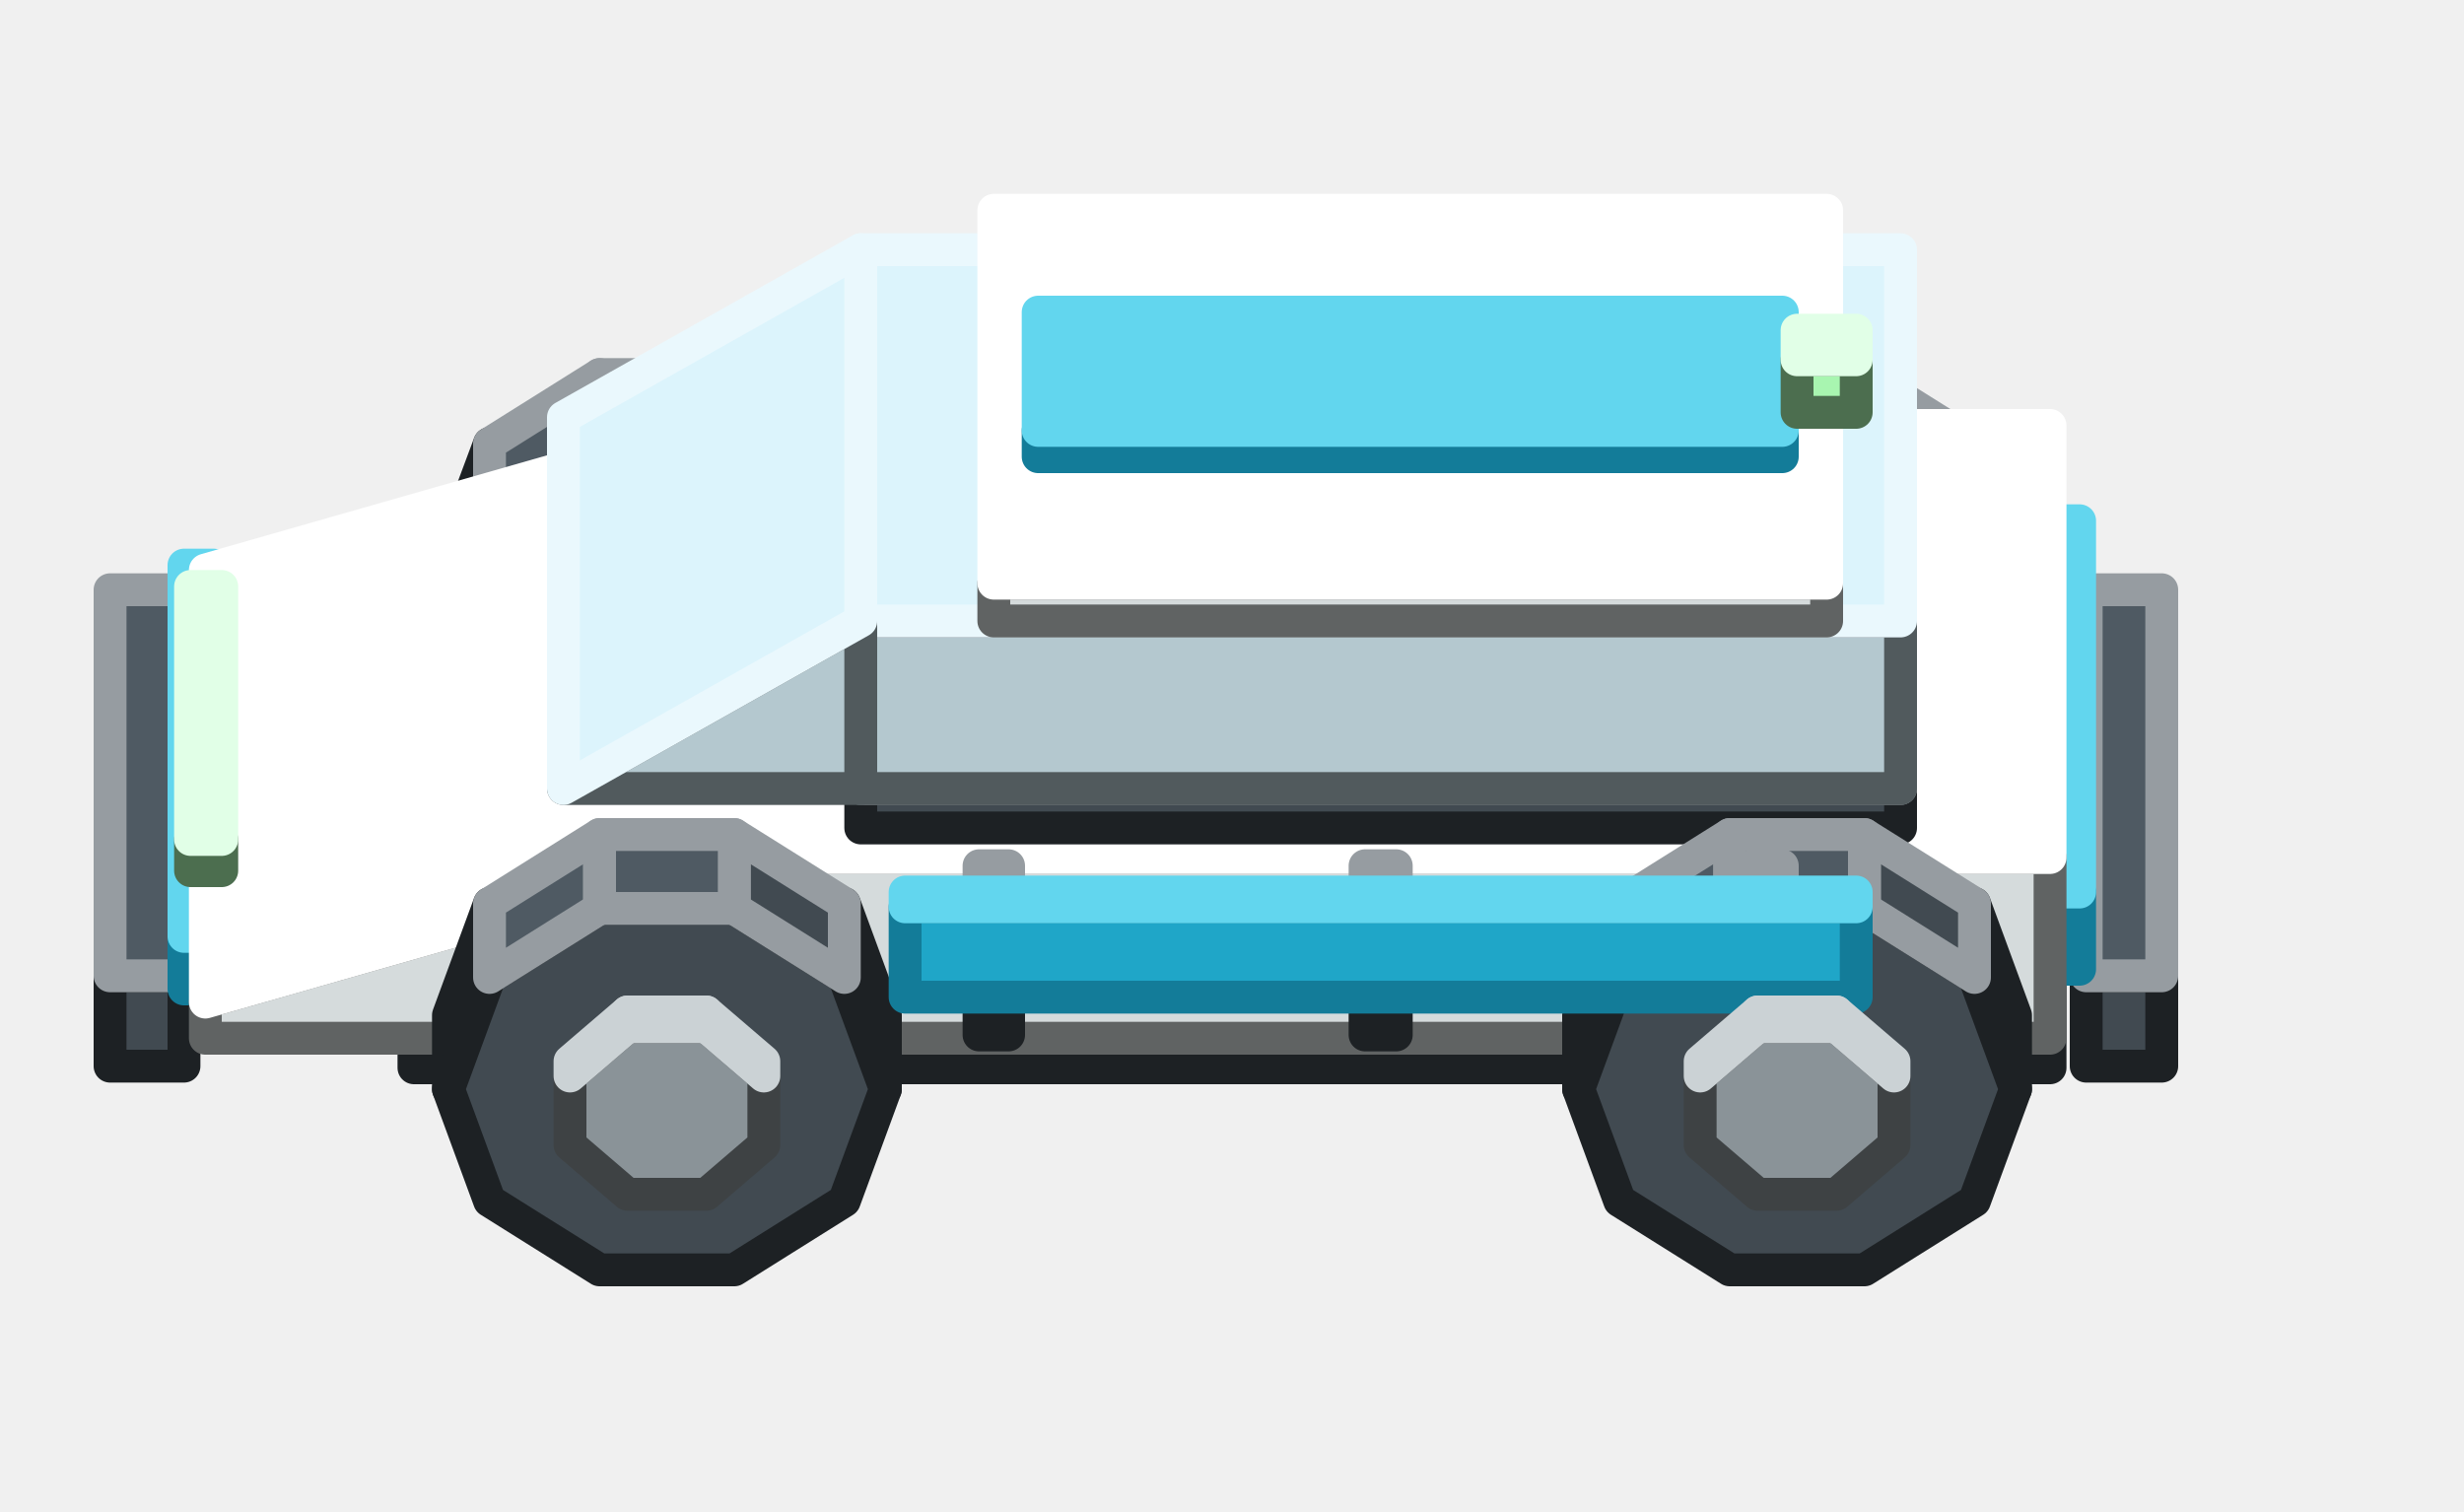
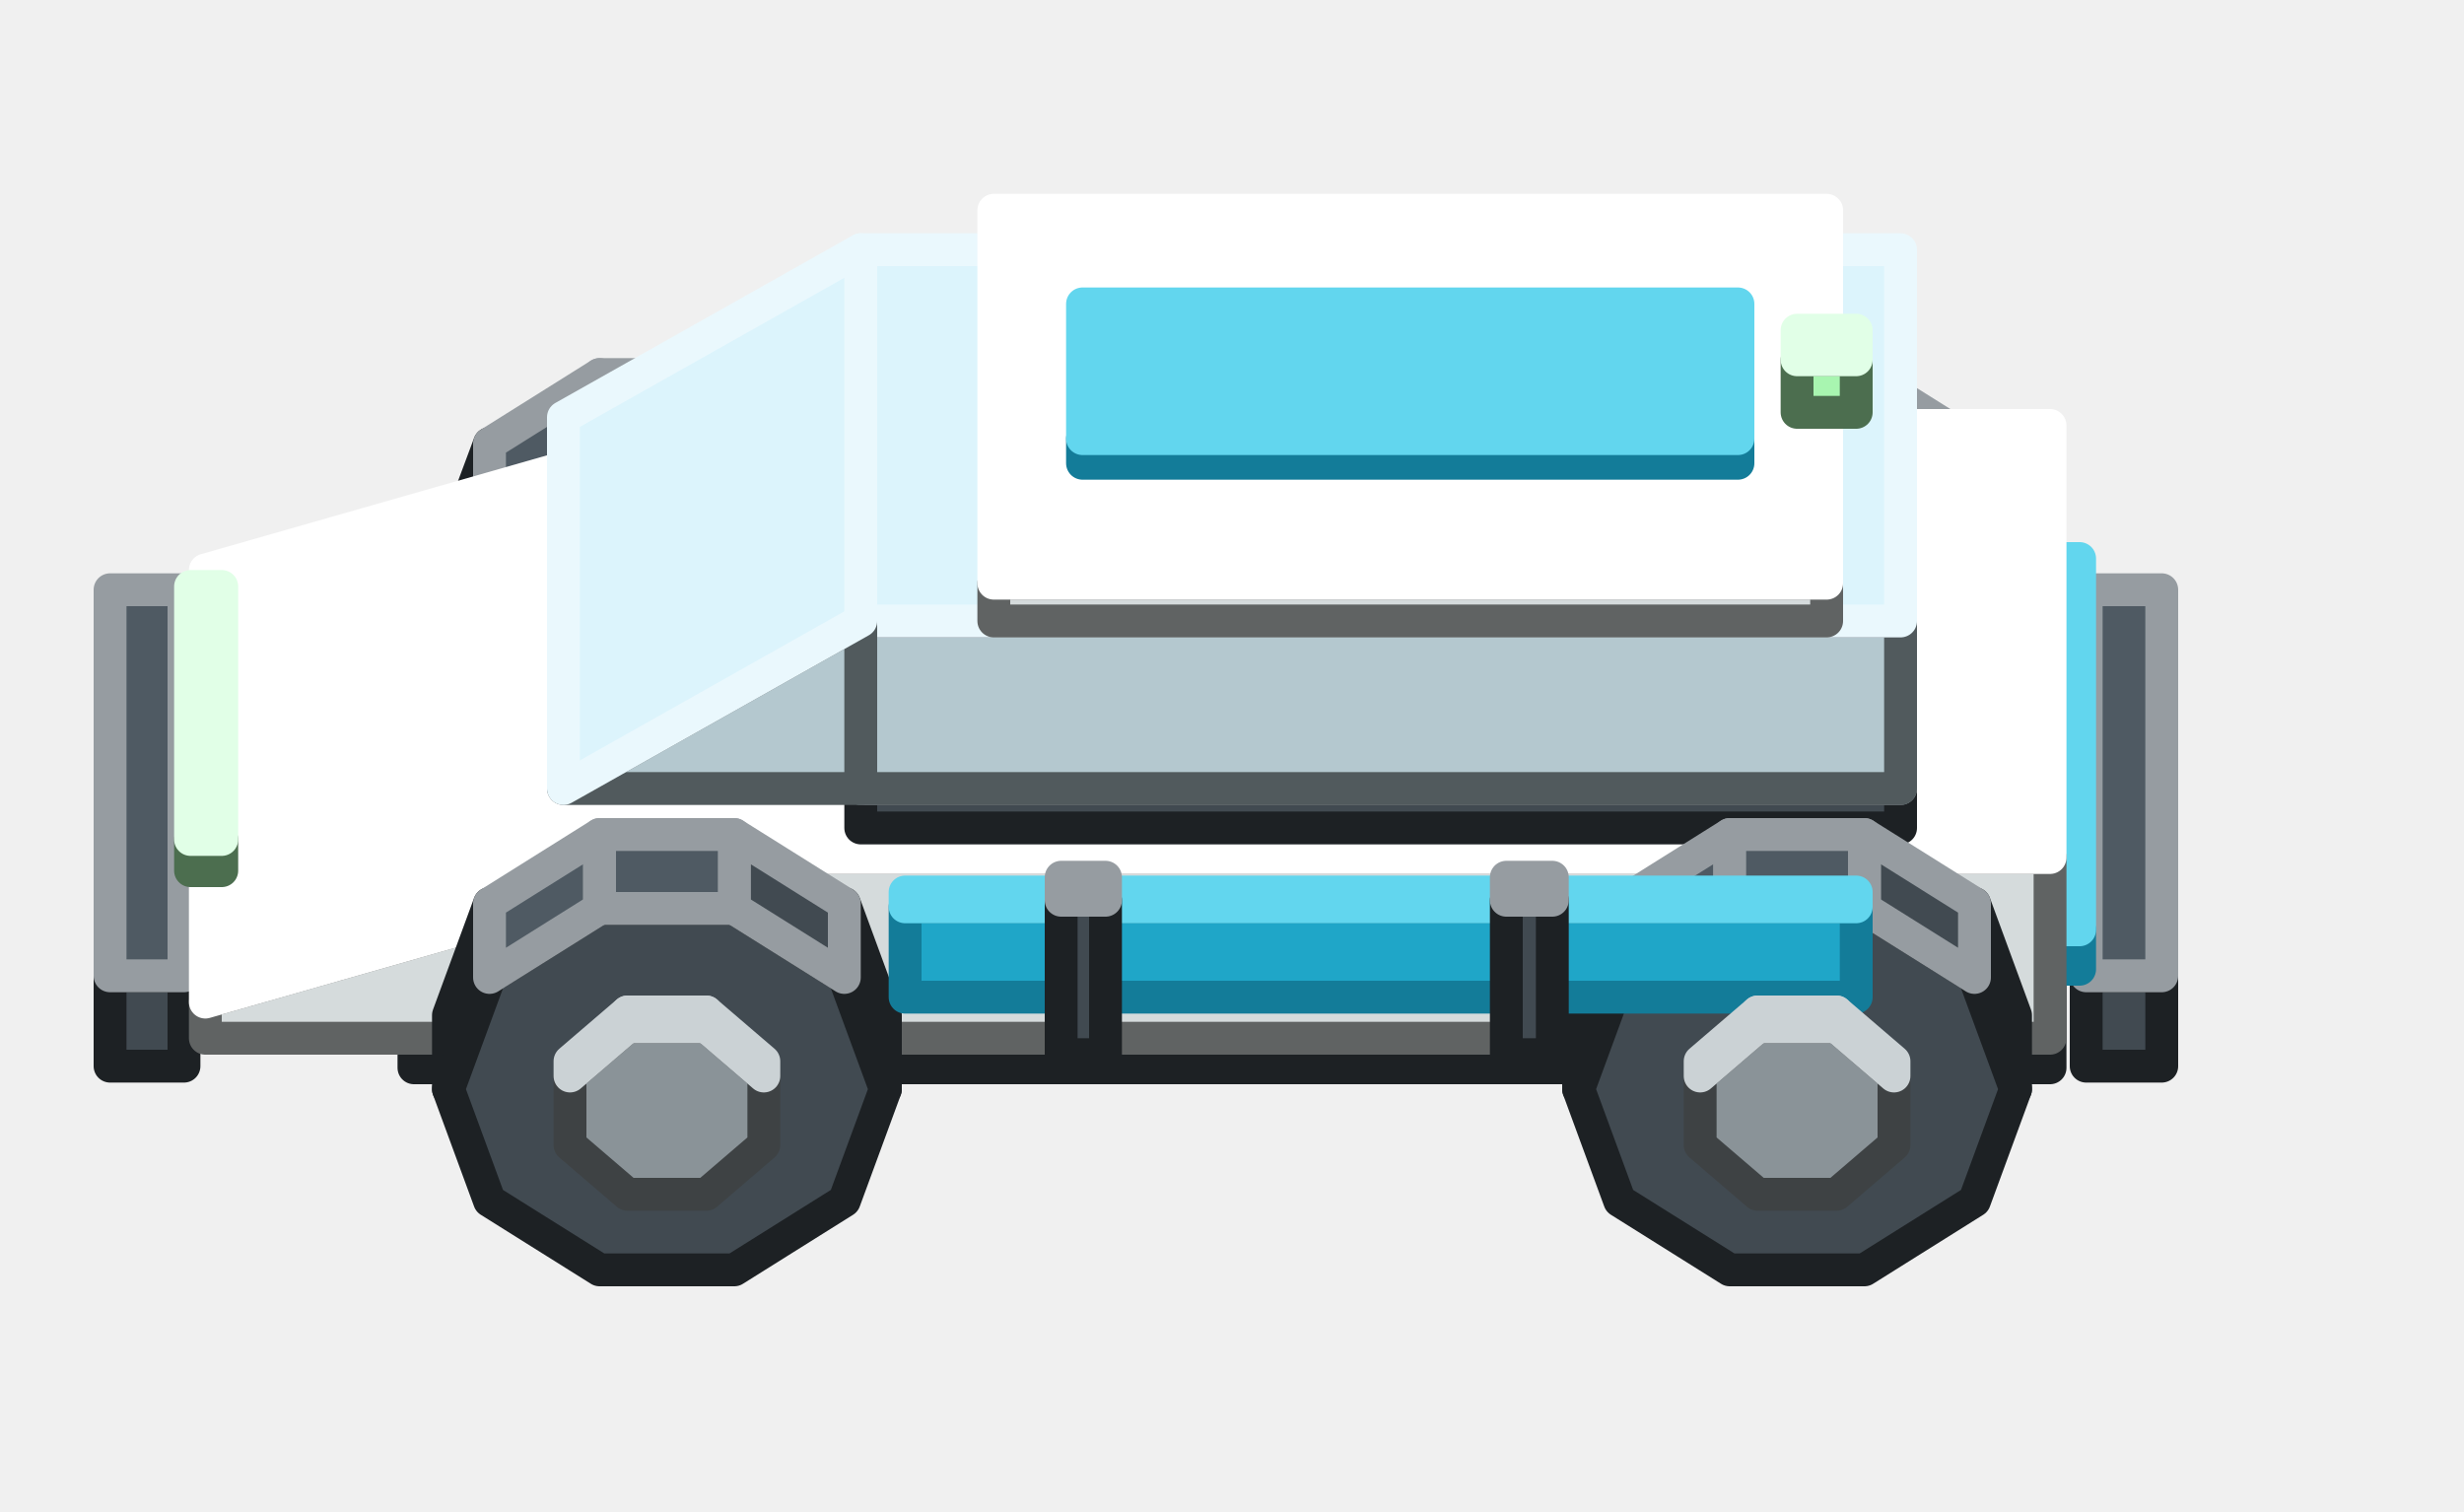
<svg xmlns="http://www.w3.org/2000/svg" width="150" height="92" viewBox="0 0 150 92">
  <g stroke-width="2" stroke-linejoin="round">
    <polygon points="38.2,29 34.7,32 34.7,36.2 38.2,39.2 43,39.2 46.5,36.2 46.5,32 43,29" fill="#8A9398" stroke="#3E4244" />
    <polygon points="38.2,29 34.7,32 34.7,31.1 38.2,28.1" fill="#A8B3B9" stroke="#CBD2D5" />
    <polygon points="46.5,32 43,29 43,28.1 46.5,31.1" fill="#8A9398" stroke="#CBD2D5" />
    <polygon points="43,29 38.2,29 38.2,28.1 43,28.1" fill="#A8B3B9" stroke="#CBD2D5" />
    <polygon points="107,29 103.5,32 103.5,36.2 107,39.2 111.8,39.2 115.3,36.2 115.3,32 111.8,29" fill="#8A9398" stroke="#3E4244" />
    <polygon points="107,29 103.5,32 103.5,31.1 107,28.1" fill="#A8B3B9" stroke="#CBD2D5" />
    <polygon points="115.3,32 111.8,29 111.8,28.1 115.3,31.1" fill="#8A9398" stroke="#CBD2D5" />
    <polygon points="111.8,29 107,29 107,28.1 111.8,28.1" fill="#A8B3B9" stroke="#CBD2D5" />
    <polygon points="29.8,31.5 27.3,38.3 27.3,33.7 29.8,27" fill="#4F5A63" stroke="#1D2124" />
    <polygon points="53.9,38.3 51.4,31.5 51.4,27 53.9,33.7" fill="#31383D" stroke="#1D2124" />
    <polygon points="36.5,27.3 29.8,31.5 27.3,38.3 29.8,45 36.5,49.2 44.7,49.2 51.4,45 53.9,38.3 51.4,31.5 44.7,27.3" fill="#414A51" stroke="#1D2124" />
    <polygon points="36.5,27.3 29.8,31.5 29.8,27 36.5,22.8" fill="#4F5A63" stroke="#969CA1" />
    <polygon points="51.4,31.5 44.7,27.3 44.7,22.8 51.4,27" fill="#414A51" stroke="#969CA1" />
    <polygon points="44.7,27.3 36.5,27.3 36.5,22.8 44.7,22.8" fill="#4F5A63" stroke="#969CA1" />
    <polygon points="98.6,31.5 96.1,38.3 96.1,33.7 98.6,27" fill="#4F5A63" stroke="#1D2124" />
    <polygon points="122.7,38.3 120.2,31.5 120.2,27 122.7,33.7" fill="#31383D" stroke="#1D2124" />
    <polygon points="105.3,27.3 98.6,31.5 96.1,38.3 98.6,45 105.3,49.2 113.5,49.2 120.2,45 122.7,38.3 120.2,31.5 113.5,27.3" fill="#414A51" stroke="#1D2124" />
    <polygon points="105.3,27.3 98.6,31.5 98.6,27 105.3,22.8" fill="#4F5A63" stroke="#969CA1" />
    <polygon points="120.2,31.5 113.5,27.3 113.5,22.8 120.2,27" fill="#414A51" stroke="#969CA1" />
    <polygon points="113.5,27.3 105.3,27.3 105.3,22.8 113.5,22.8" fill="#4F5A63" stroke="#969CA1" />
-     <polygon points="108.5,36.3 106.7,36.3 106.7,26.9 108.5,26.9" fill="#414A51" stroke="#1D2124" />
-     <polygon points="106.7,26 108.5,26 108.5,26.9 106.7,26.9" fill="#4F5A63" stroke="#969CA1" />
-     <polygon points="85,36.3 83.1,36.3 83.1,26.9 85,26.9" fill="#414A51" stroke="#1D2124" />
-     <polygon points="83.1,26 85,26 85,26.9 83.1,26.9" fill="#4F5A63" stroke="#969CA1" />
-     <polygon points="61.4,36.3 59.6,36.3 59.6,26.9 61.4,26.9" fill="#414A51" stroke="#1D2124" />
-     <polygon points="59.6,26 61.4,26 61.4,26.9 59.6,26.9" fill="#4F5A63" stroke="#969CA1" />
+     <polygon points="94.5,35.7 91.7,35.7 91.7,26.3 94.5,26.3" fill="#414A51" stroke="#1D2124" />
+     <polygon points="91.7,24.9 94.5,24.9 94.5,26.3 91.7,26.3" fill="#4F5A63" stroke="#969CA1" />
+     <polygon points="67.3,35.7 64.6,35.7 64.6,26.3 67.3,26.3" fill="#414A51" stroke="#1D2124" />
+     <polygon points="64.6,24.9 67.3,24.9 67.3,26.3 64.6,26.3" fill="#4F5A63" stroke="#969CA1" />
    <polygon points="113,34 55.1,34 55.1,28.5 113,28.5" fill="#1FA6C8" stroke="#137C99" />
    <polygon points="55.1,27.6 113,27.6 113,28.5 55.1,28.5" fill="#62D6EE" stroke="#62D6EE" />
    <polygon points="124.8,65 25.2,65 25.2,59.5 124.8,59.5" fill="#414A51" stroke="#1D2124" />
    <polygon points="25.2,40.5 124.8,40.5 124.8,59.5 25.2,59.5" fill="#4F5A63" stroke="#969CA1" />
    <polygon points="11.2,64.9 6.7,64.9 6.7,59.4 11.2,59.4" fill="#414A51" stroke="#1D2124" />
    <polygon points="6.7,35.9 11.2,35.9 11.2,59.4 6.7,59.4" fill="#4F5A63" stroke="#969CA1" />
    <polygon points="131.6,64.9 127,64.9 127,59.4 131.6,59.4" fill="#414A51" stroke="#1D2124" />
    <polygon points="127,35.9 131.6,35.9 131.6,59.4 127,59.4" fill="#4F5A63" stroke="#969CA1" />
-     <polygon points="13,60.2 11.2,60.2 11.2,57 13,57" fill="#1FA6C8" stroke="#137C99" />
-     <polygon points="11.2,34.4 13,34.4 13,57 11.2,57" fill="#62D6EE" stroke="#62D6EE" />
-     <polygon points="126.6,59 124.8,59 124.8,54.3 126.6,54.3" fill="#1FA6C8" stroke="#137C99" />
-     <polygon points="124.8,31.7 126.6,31.7 126.6,54.3 124.8,54.3" fill="#62D6EE" stroke="#62D6EE" />
+     <polygon points="126.6,59 124.8,59 124.8,56.6 126.6,56.6" fill="#1FA6C8" stroke="#137C99" />
+     <polygon points="124.8,34 126.6,34 126.6,56.6 124.8,56.6" fill="#62D6EE" stroke="#62D6EE" />
    <polygon points="124.8,63.2 43.3,63.2 43.3,52.2 124.8,52.2" fill="#D5DBDC" stroke="#606363" />
    <polygon points="43.3,25.9 124.8,25.9 124.8,52.2 43.3,52.2" fill="#FFFFFF" stroke="#FFFFFF" />
    <polygon points="43.3,63.2 12.5,63.2 12.5,61 43.3,52.2" fill="#D5DBDC" stroke="#606363" />
    <polygon points="12.5,34.7 43.3,25.9 43.3,52.2 12.5,61" fill="#FFFFFF" stroke="#FFFFFF" />
    <polygon points="13.5,53 11.6,53 11.6,51.1 13.5,51.1" fill="#A8F5B0" stroke="#4C6E4F" />
    <polygon points="11.6,35.7 13.5,35.7 13.5,51.1 11.6,51.1" fill="#CDFFD7" stroke="#E1FFE7" />
    <polygon points="115.7,50.4 52.4,50.4 52.4,48 115.7,48" fill="#414A51" stroke="#1D2124" />
    <polygon points="52.4,25.4 115.7,25.4 115.7,48 52.4,48" fill="#4F5A63" stroke="#969CA1" />
    <polygon points="115.7,48 52.4,48 52.4,37.8 115.7,37.8" fill="#B4C8CF" stroke="#515A5D" />
    <polygon points="52.4,15.2 115.7,15.2 115.7,37.8 52.4,37.8" fill="#DCF4FC" stroke="#EAF8FD" />
    <polygon points="52.4,48 34.3,48 52.4,37.8" fill="#B4C8CF" stroke="#515A5D" />
    <polygon points="34.3,25.4 52.4,15.2 52.4,37.8 34.3,48" fill="#DCF4FC" stroke="#EAF8FD" />
    <polygon points="111.2,37.8 60.5,37.8 60.5,35.5 111.2,35.5" fill="#D5DBDC" stroke="#606363" />
    <polygon points="60.5,12.8 111.2,12.8 111.2,35.5 60.5,35.5" fill="#FFFFFF" stroke="#FFFFFF" />
-     <polygon points="108.5,27.8 63.2,27.8 63.2,26.2 108.5,26.2" fill="#1FA6C8" stroke="#137C99" />
-     <polygon points="63.2,19 108.5,19 108.5,26.2 63.2,26.2" fill="#62D6EE" stroke="#62D6EE" />
+     <polygon points="105.8,28.2 65.9,28.2 65.9,26.7 105.8,26.7" fill="#1FA6C8" stroke="#137C99" />
+     <polygon points="65.9,18.5 105.8,18.5 105.8,26.7 65.9,26.7" fill="#62D6EE" stroke="#62D6EE" />
    <polygon points="113,25.1 109.4,25.1 109.4,21.9 113,21.9" fill="#A8F5B0" stroke="#4C6E4F" />
    <polygon points="109.4,20.1 113,20.1 113,21.9 109.4,21.9" fill="#CDFFD7" stroke="#E1FFE7" />
    <polygon points="29.8,59.5 27.3,66.3 27.3,61.8 29.8,55" fill="#4F5A63" stroke="#1D2124" />
    <polygon points="53.9,66.3 51.4,59.5 51.4,55 53.9,61.8" fill="#31383D" stroke="#1D2124" />
    <polygon points="36.5,55.3 29.8,59.5 27.3,66.3 29.8,73.1 36.5,77.3 44.7,77.3 51.4,73.1 53.9,66.3 51.4,59.5 44.7,55.3" fill="#414A51" stroke="#1D2124" />
    <polygon points="36.5,55.3 29.8,59.5 29.8,55 36.5,50.8" fill="#4F5A63" stroke="#969CA1" />
    <polygon points="51.4,59.5 44.7,55.3 44.7,50.8 51.4,55" fill="#414A51" stroke="#969CA1" />
    <polygon points="44.7,55.3 36.5,55.3 36.5,50.8 44.7,50.8" fill="#4F5A63" stroke="#969CA1" />
    <polygon points="98.6,59.5 96.1,66.3 96.1,61.8 98.6,55" fill="#4F5A63" stroke="#1D2124" />
    <polygon points="122.7,66.3 120.2,59.5 120.2,55 122.7,61.8" fill="#31383D" stroke="#1D2124" />
    <polygon points="105.3,55.3 98.6,59.5 96.1,66.3 98.6,73.1 105.3,77.3 113.5,77.3 120.2,73.1 122.7,66.3 120.2,59.5 113.5,55.3" fill="#414A51" stroke="#1D2124" />
    <polygon points="105.3,55.3 98.6,59.5 98.6,55 105.3,50.8" fill="#4F5A63" stroke="#969CA1" />
    <polygon points="120.2,59.5 113.5,55.3 113.5,50.8 120.2,55" fill="#414A51" stroke="#969CA1" />
    <polygon points="113.5,55.3 105.3,55.3 105.3,50.8 113.5,50.8" fill="#4F5A63" stroke="#969CA1" />
-     <polygon points="108.5,63 106.7,63 106.7,53.6 108.5,53.6" fill="#414A51" stroke="#1D2124" />
-     <polygon points="106.7,52.7 108.5,52.7 108.5,53.6 106.7,53.6" fill="#4F5A63" stroke="#969CA1" />
-     <polygon points="85,63 83.1,63 83.1,53.6 85,53.6" fill="#414A51" stroke="#1D2124" />
-     <polygon points="83.1,52.7 85,52.7 85,53.6 83.1,53.6" fill="#4F5A63" stroke="#969CA1" />
-     <polygon points="61.4,63 59.6,63 59.6,53.6 61.4,53.6" fill="#414A51" stroke="#1D2124" />
-     <polygon points="59.6,52.7 61.4,52.7 61.4,53.6 59.6,53.6" fill="#4F5A63" stroke="#969CA1" />
    <polygon points="113,60.7 55.1,60.7 55.1,55.2 113,55.2" fill="#1FA6C8" stroke="#137C99" />
    <polygon points="55.1,54.3 113,54.3 113,55.2 55.1,55.2" fill="#62D6EE" stroke="#62D6EE" />
+     <polygon points="94.5,64.2 91.7,64.2 91.7,54.8 94.5,54.8" fill="#414A51" stroke="#1D2124" />
+     <polygon points="91.7,53.4 94.5,53.4 94.5,54.8 91.7,54.8" fill="#4F5A63" stroke="#969CA1" />
+     <polygon points="67.3,64.2 64.6,64.2 64.6,54.8 67.3,54.8" fill="#414A51" stroke="#1D2124" />
+     <polygon points="64.6,53.4 67.3,53.4 67.3,54.8 64.6,54.8" fill="#4F5A63" stroke="#969CA1" />
    <polygon points="38.2,62.5 34.7,65.5 34.7,69.7 38.2,72.7 43,72.7 46.5,69.7 46.5,65.5 43,62.5" fill="#8A9398" stroke="#3E4244" />
    <polygon points="38.2,62.5 34.7,65.5 34.7,64.6 38.2,61.6" fill="#A8B3B9" stroke="#CBD2D5" />
    <polygon points="46.5,65.5 43,62.5 43,61.6 46.5,64.6" fill="#8A9398" stroke="#CBD2D5" />
    <polygon points="43,62.5 38.2,62.5 38.2,61.6 43,61.6" fill="#A8B3B9" stroke="#CBD2D5" />
    <polygon points="107,62.5 103.5,65.5 103.5,69.7 107,72.7 111.8,72.7 115.3,69.7 115.3,65.5 111.8,62.5" fill="#8A9398" stroke="#3E4244" />
    <polygon points="107,62.5 103.5,65.5 103.5,64.6 107,61.6" fill="#A8B3B9" stroke="#CBD2D5" />
    <polygon points="115.3,65.5 111.8,62.5 111.8,61.6 115.3,64.6" fill="#8A9398" stroke="#CBD2D5" />
    <polygon points="111.8,62.5 107,62.5 107,61.6 111.8,61.6" fill="#A8B3B9" stroke="#CBD2D5" />
  </g>
</svg>
